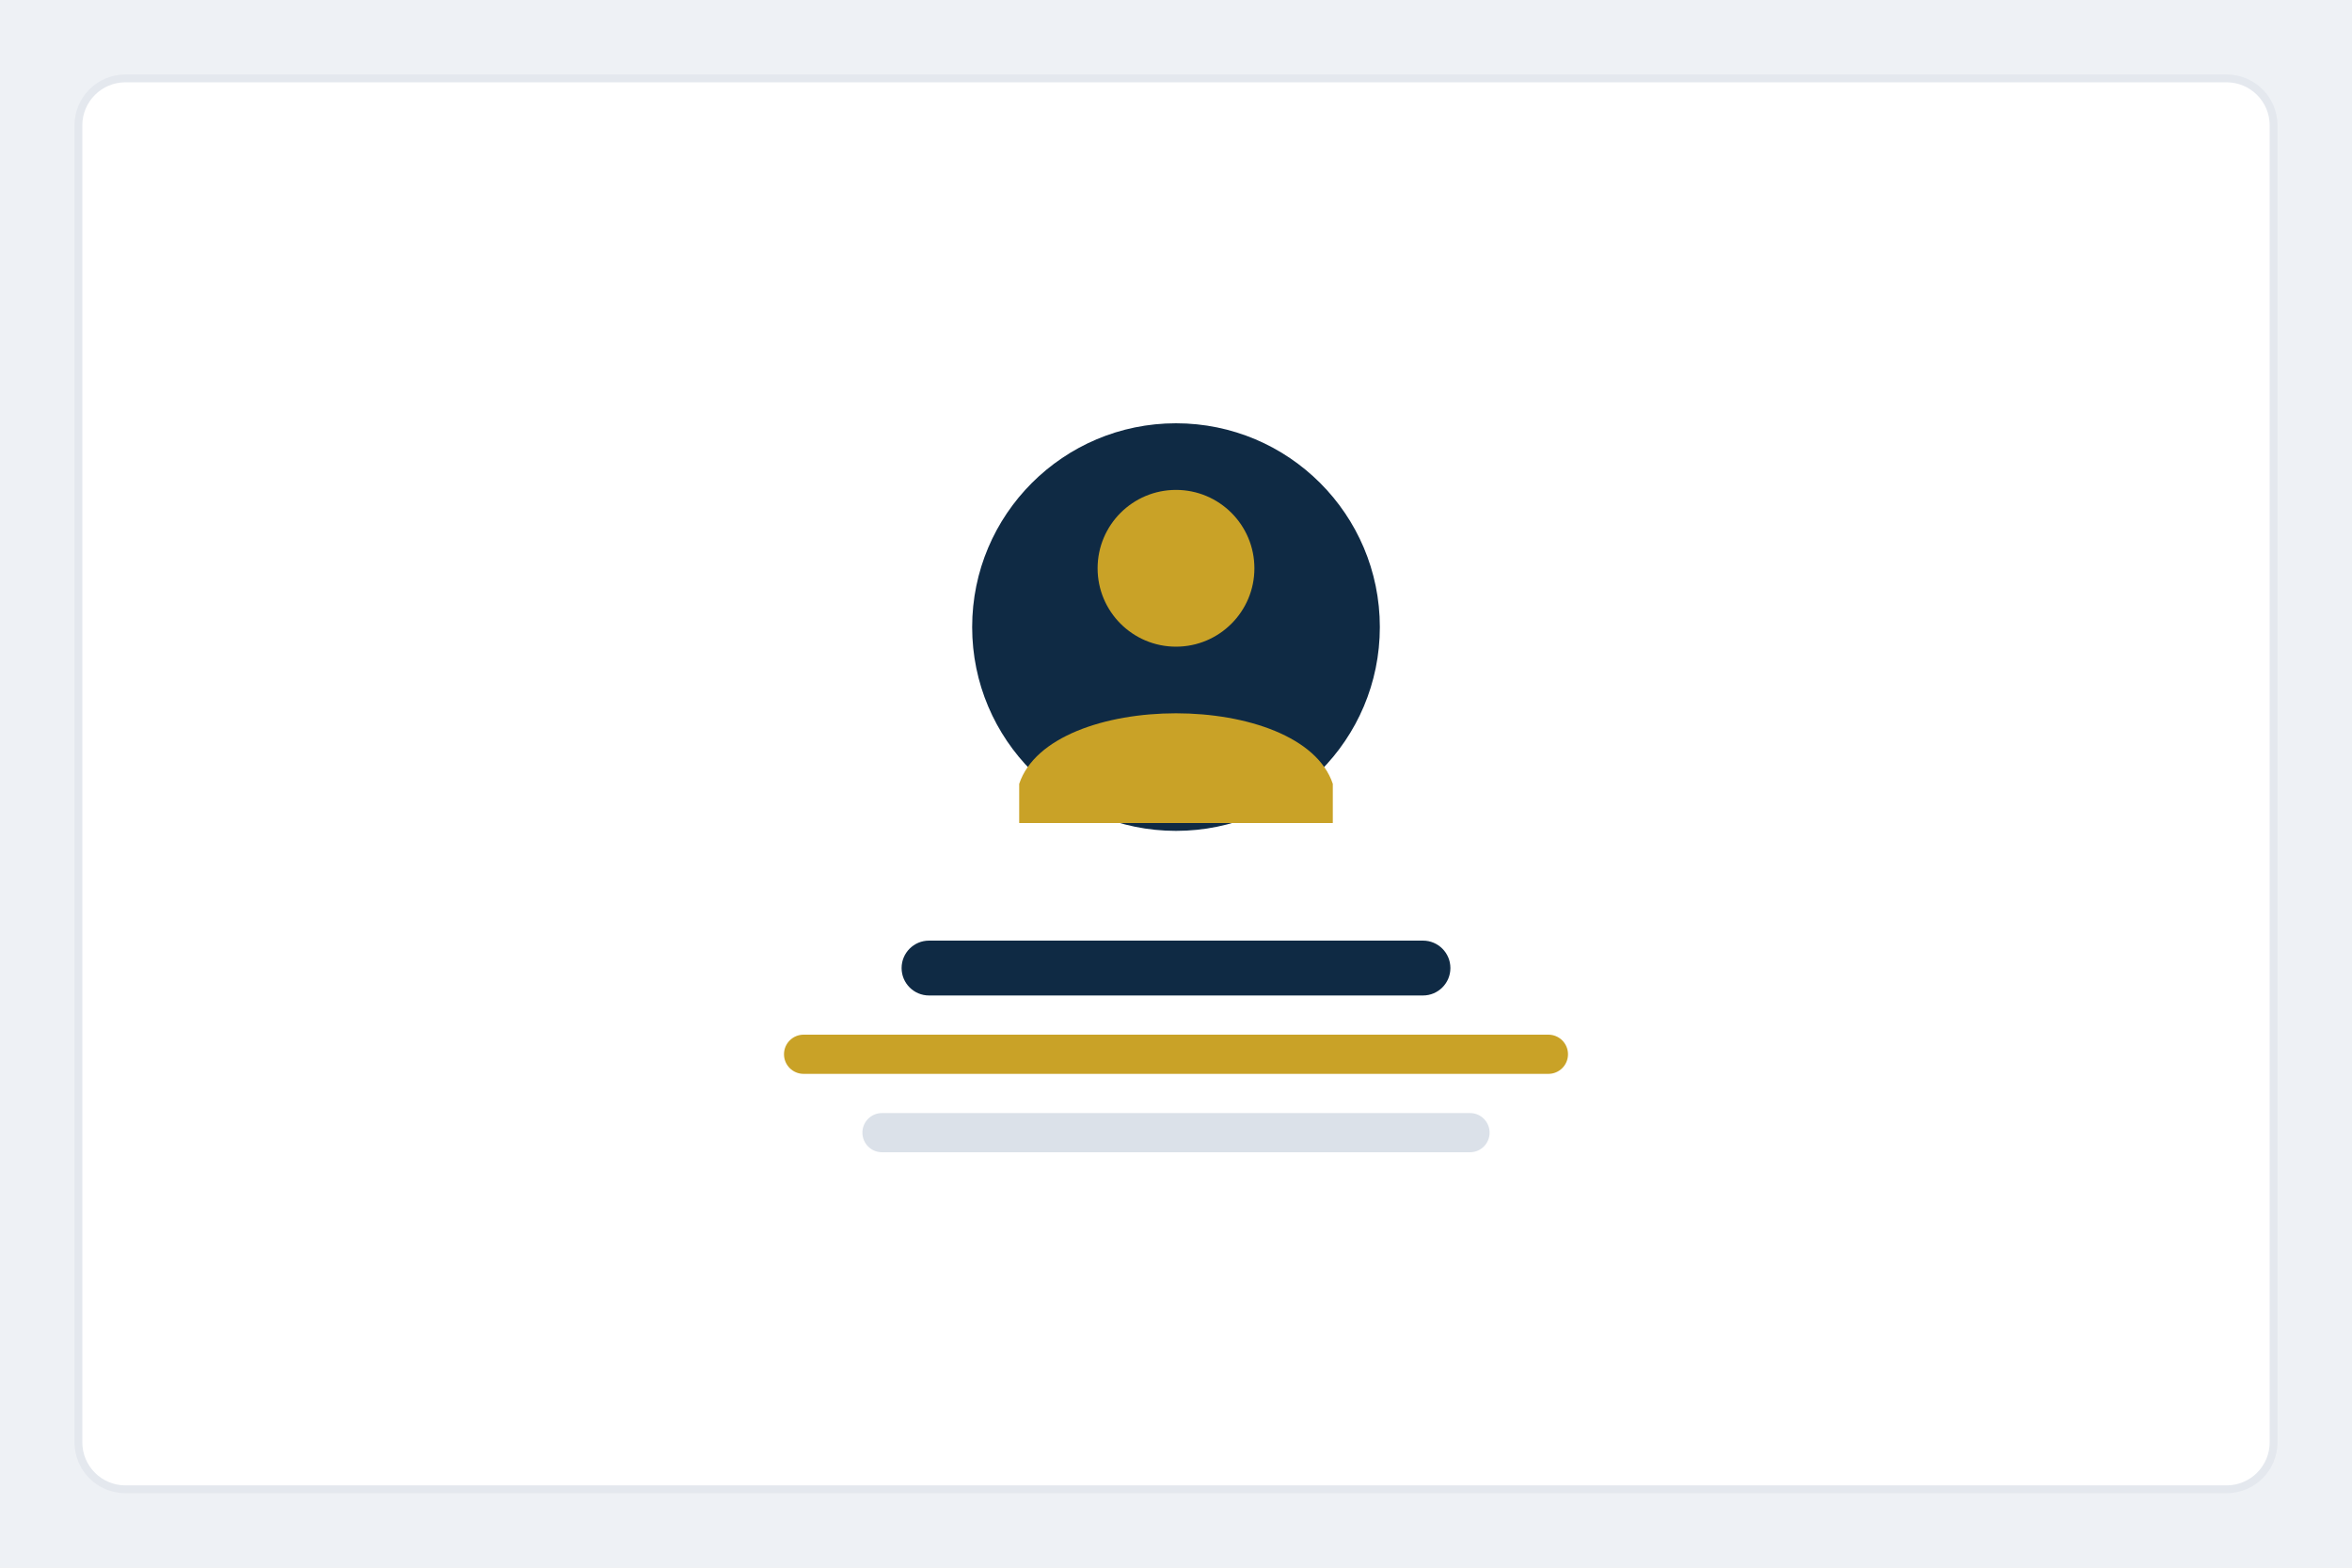
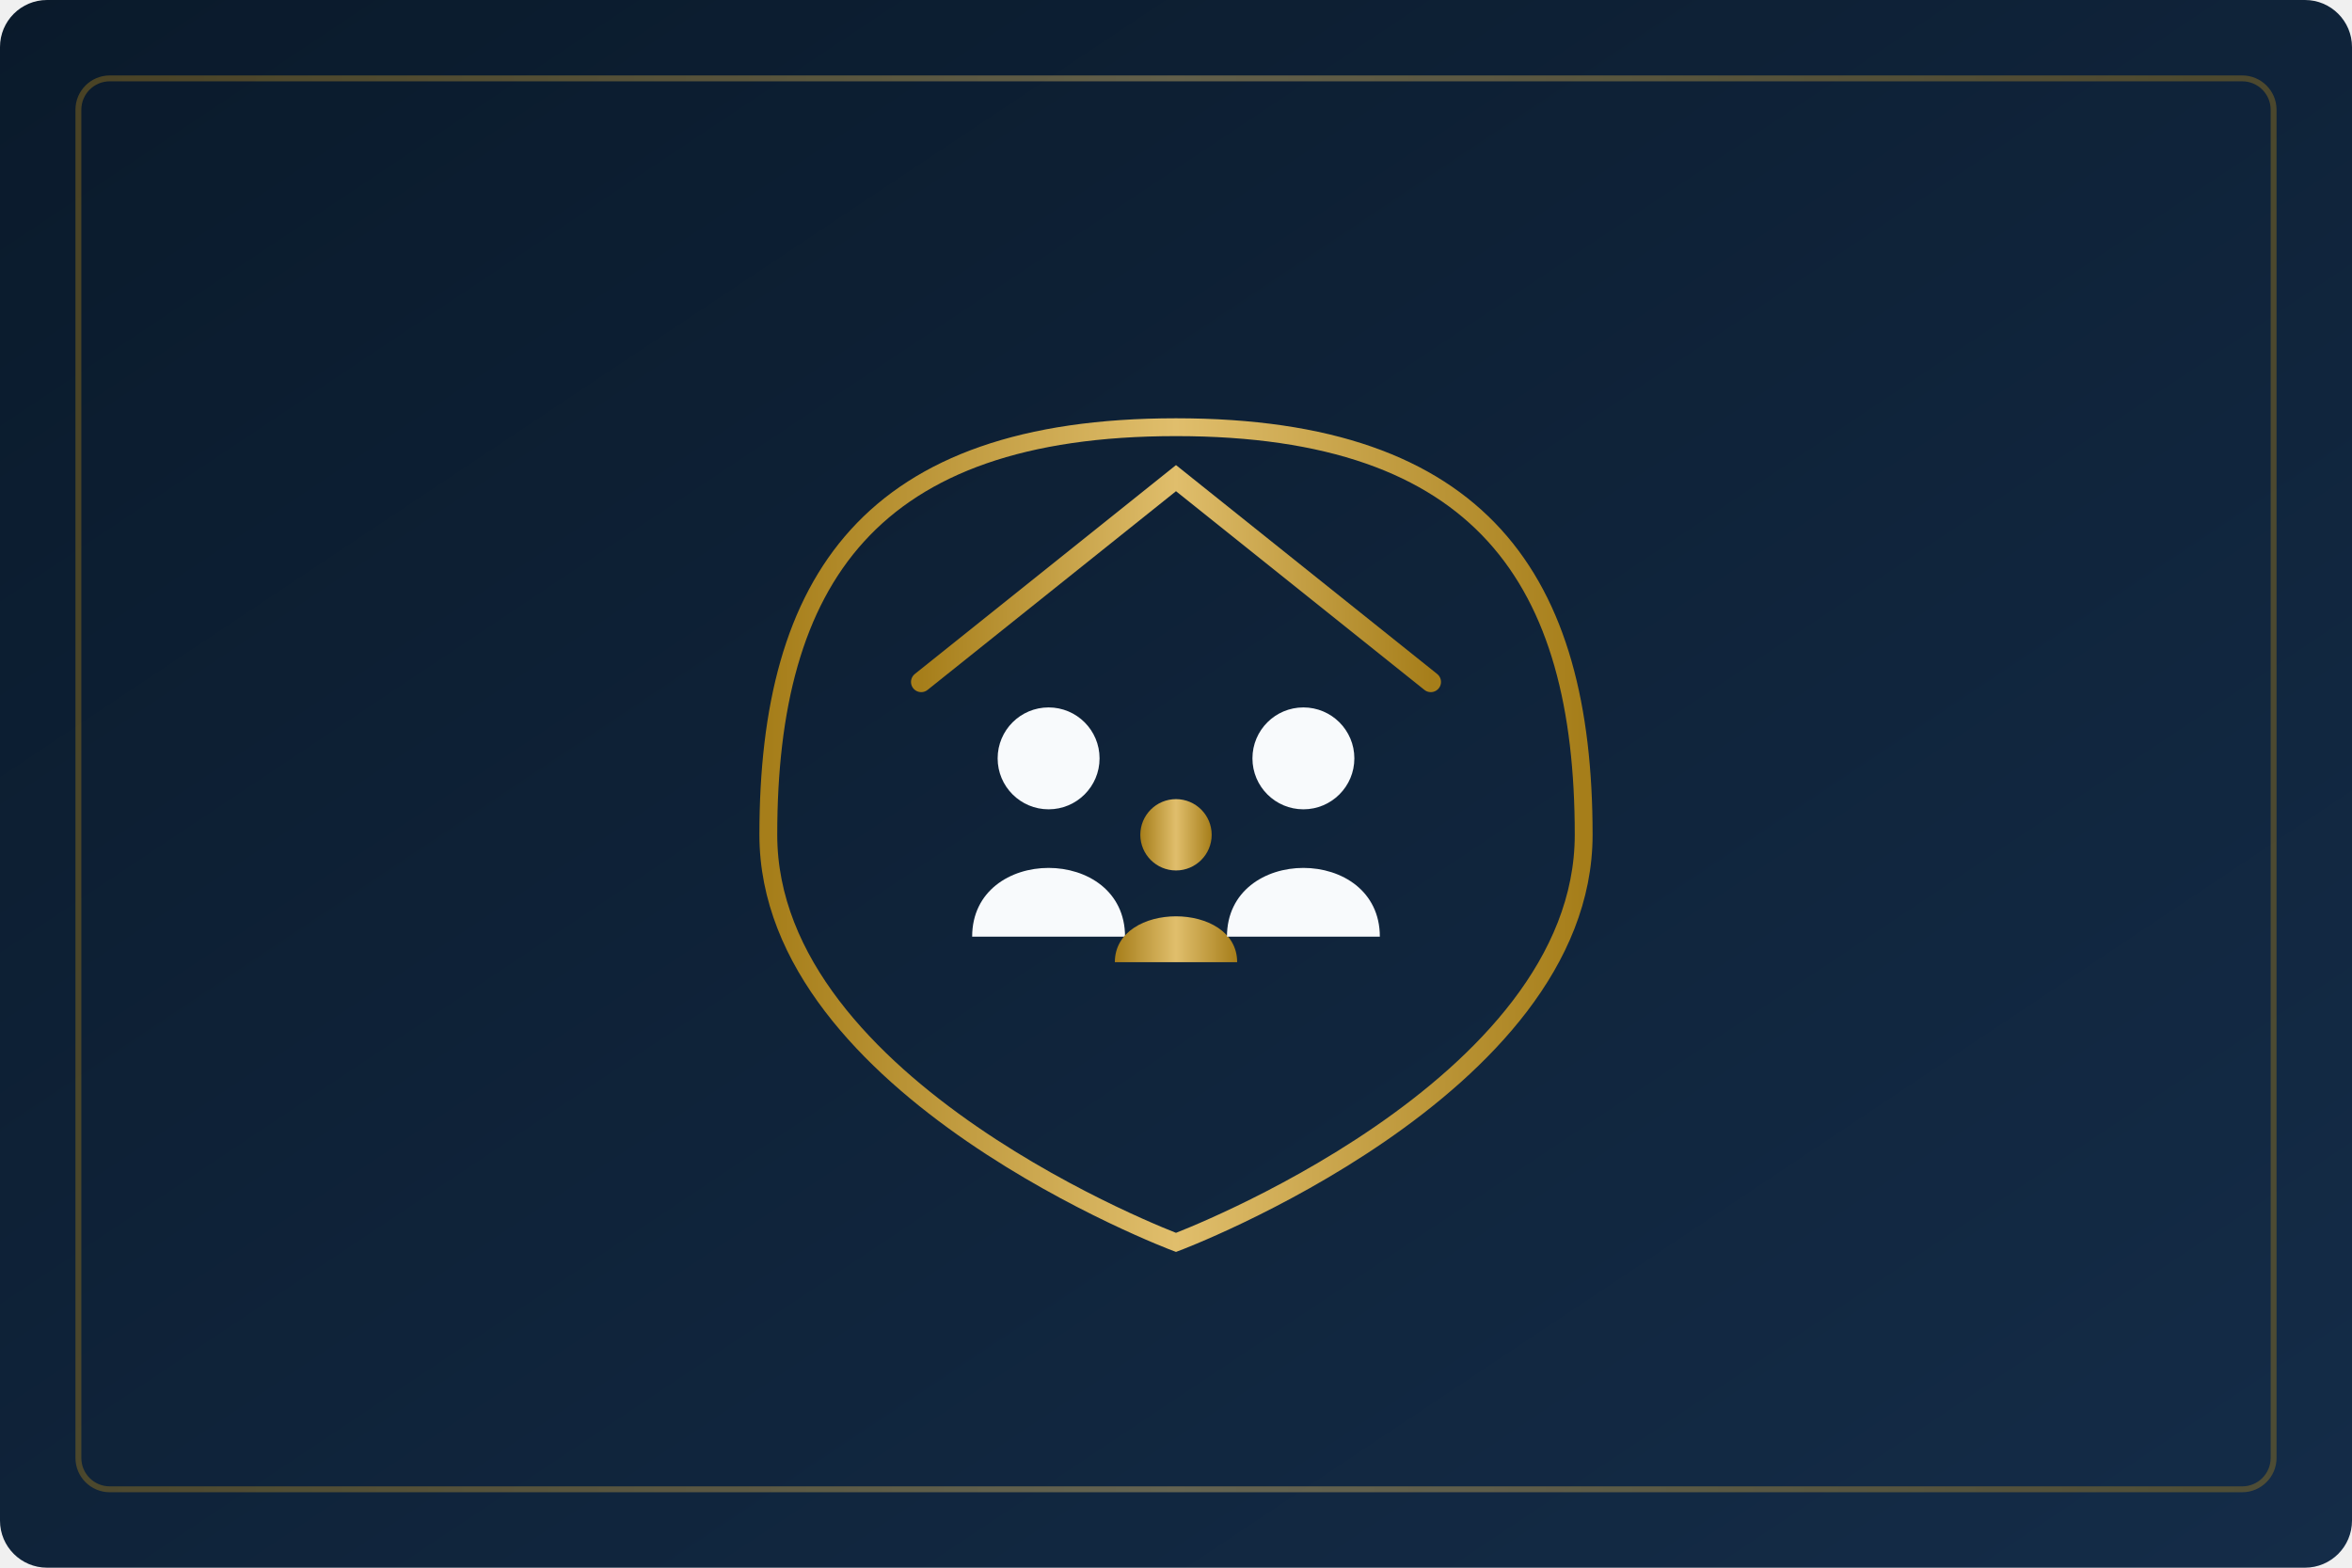
- <svg xmlns="http://www.w3.org/2000/svg" width="600" height="400" viewBox="0 0 600 400">
-   <rect width="600" height="400" fill="#eef1f5" />
-   <rect x="20" y="20" width="560" height="360" rx="12" fill="#ffffff" stroke="#e4e8ee" stroke-width="2" />
-   <circle cx="300" cy="160" r="52" fill="#0f2a44" />
-   <circle cx="300" cy="145" r="20" fill="#c9a227" />
-   <path d="M260 200c8-24 72-24 80 0v10H260z" fill="#c9a227" />
-   <rect x="230" y="240" width="140" height="14" rx="7" fill="#0f2a44" />
-   <rect x="200" y="264" width="200" height="10" rx="5" fill="#c9a227" />
-   <rect x="220" y="284" width="160" height="10" rx="5" fill="#dbe1e9" />
+ <svg xmlns="http://www.w3.org/2000/svg" viewBox="0 0 600 400" width="600" height="400">
+   <defs>
+     <linearGradient id="gKeluarga" x1="0%" y1="0%" x2="100%" y2="100%">
+       <stop offset="0%" stop-color="#0a1a2b" />
+       <stop offset="100%" stop-color="#142c48" />
+     </linearGradient>
+     <linearGradient id="goldG" x1="0%" y1="0%" x2="100%" y2="0%">
+       <stop offset="0%" stop-color="#a67e1a" />
+       <stop offset="50%" stop-color="#e0be6c" />
+       <stop offset="100%" stop-color="#a67e1a" />
+     </linearGradient>
+   </defs>
+   <rect width="600" height="400" rx="12" fill="url(#gKeluarga)" />
+   <rect x="20" y="20" width="560" height="360" rx="8" fill="none" stroke="url(#goldG)" stroke-width="1.5" opacity="0.4" />
+   <g transform="translate(300, 200) scale(1.3)">
+     <path d="M 0,-70 C 60,-70 80,-40 80,10 C 80,60 0,90 0,90 C 0,90 -80,60 -80,10 C -80,-40 -60,-70 0,-70 Z" fill="none" stroke="url(#goldG)" stroke-width="3.5" />
+     <path d="M -50,-20 L 0,-60 L 50,-20" fill="none" stroke="url(#goldG)" stroke-width="4" stroke-linecap="round" />
+     <circle cx="-25" cy="-5" r="10" fill="#f8fafc" />
+     <path d="M -40,30 C -40,12 -10,12 -10,30" fill="#f8fafc" />
+     <circle cx="0" cy="10" r="7" fill="url(#goldG)" />
+     <path d="M -12,35 C -12,23 12,23 12,35" fill="url(#goldG)" />
+     <circle cx="25" cy="-5" r="10" fill="#f8fafc" />
+     <path d="M 10,30 C 10,12 40,12 40,30" fill="#f8fafc" />
+   </g>
</svg>
